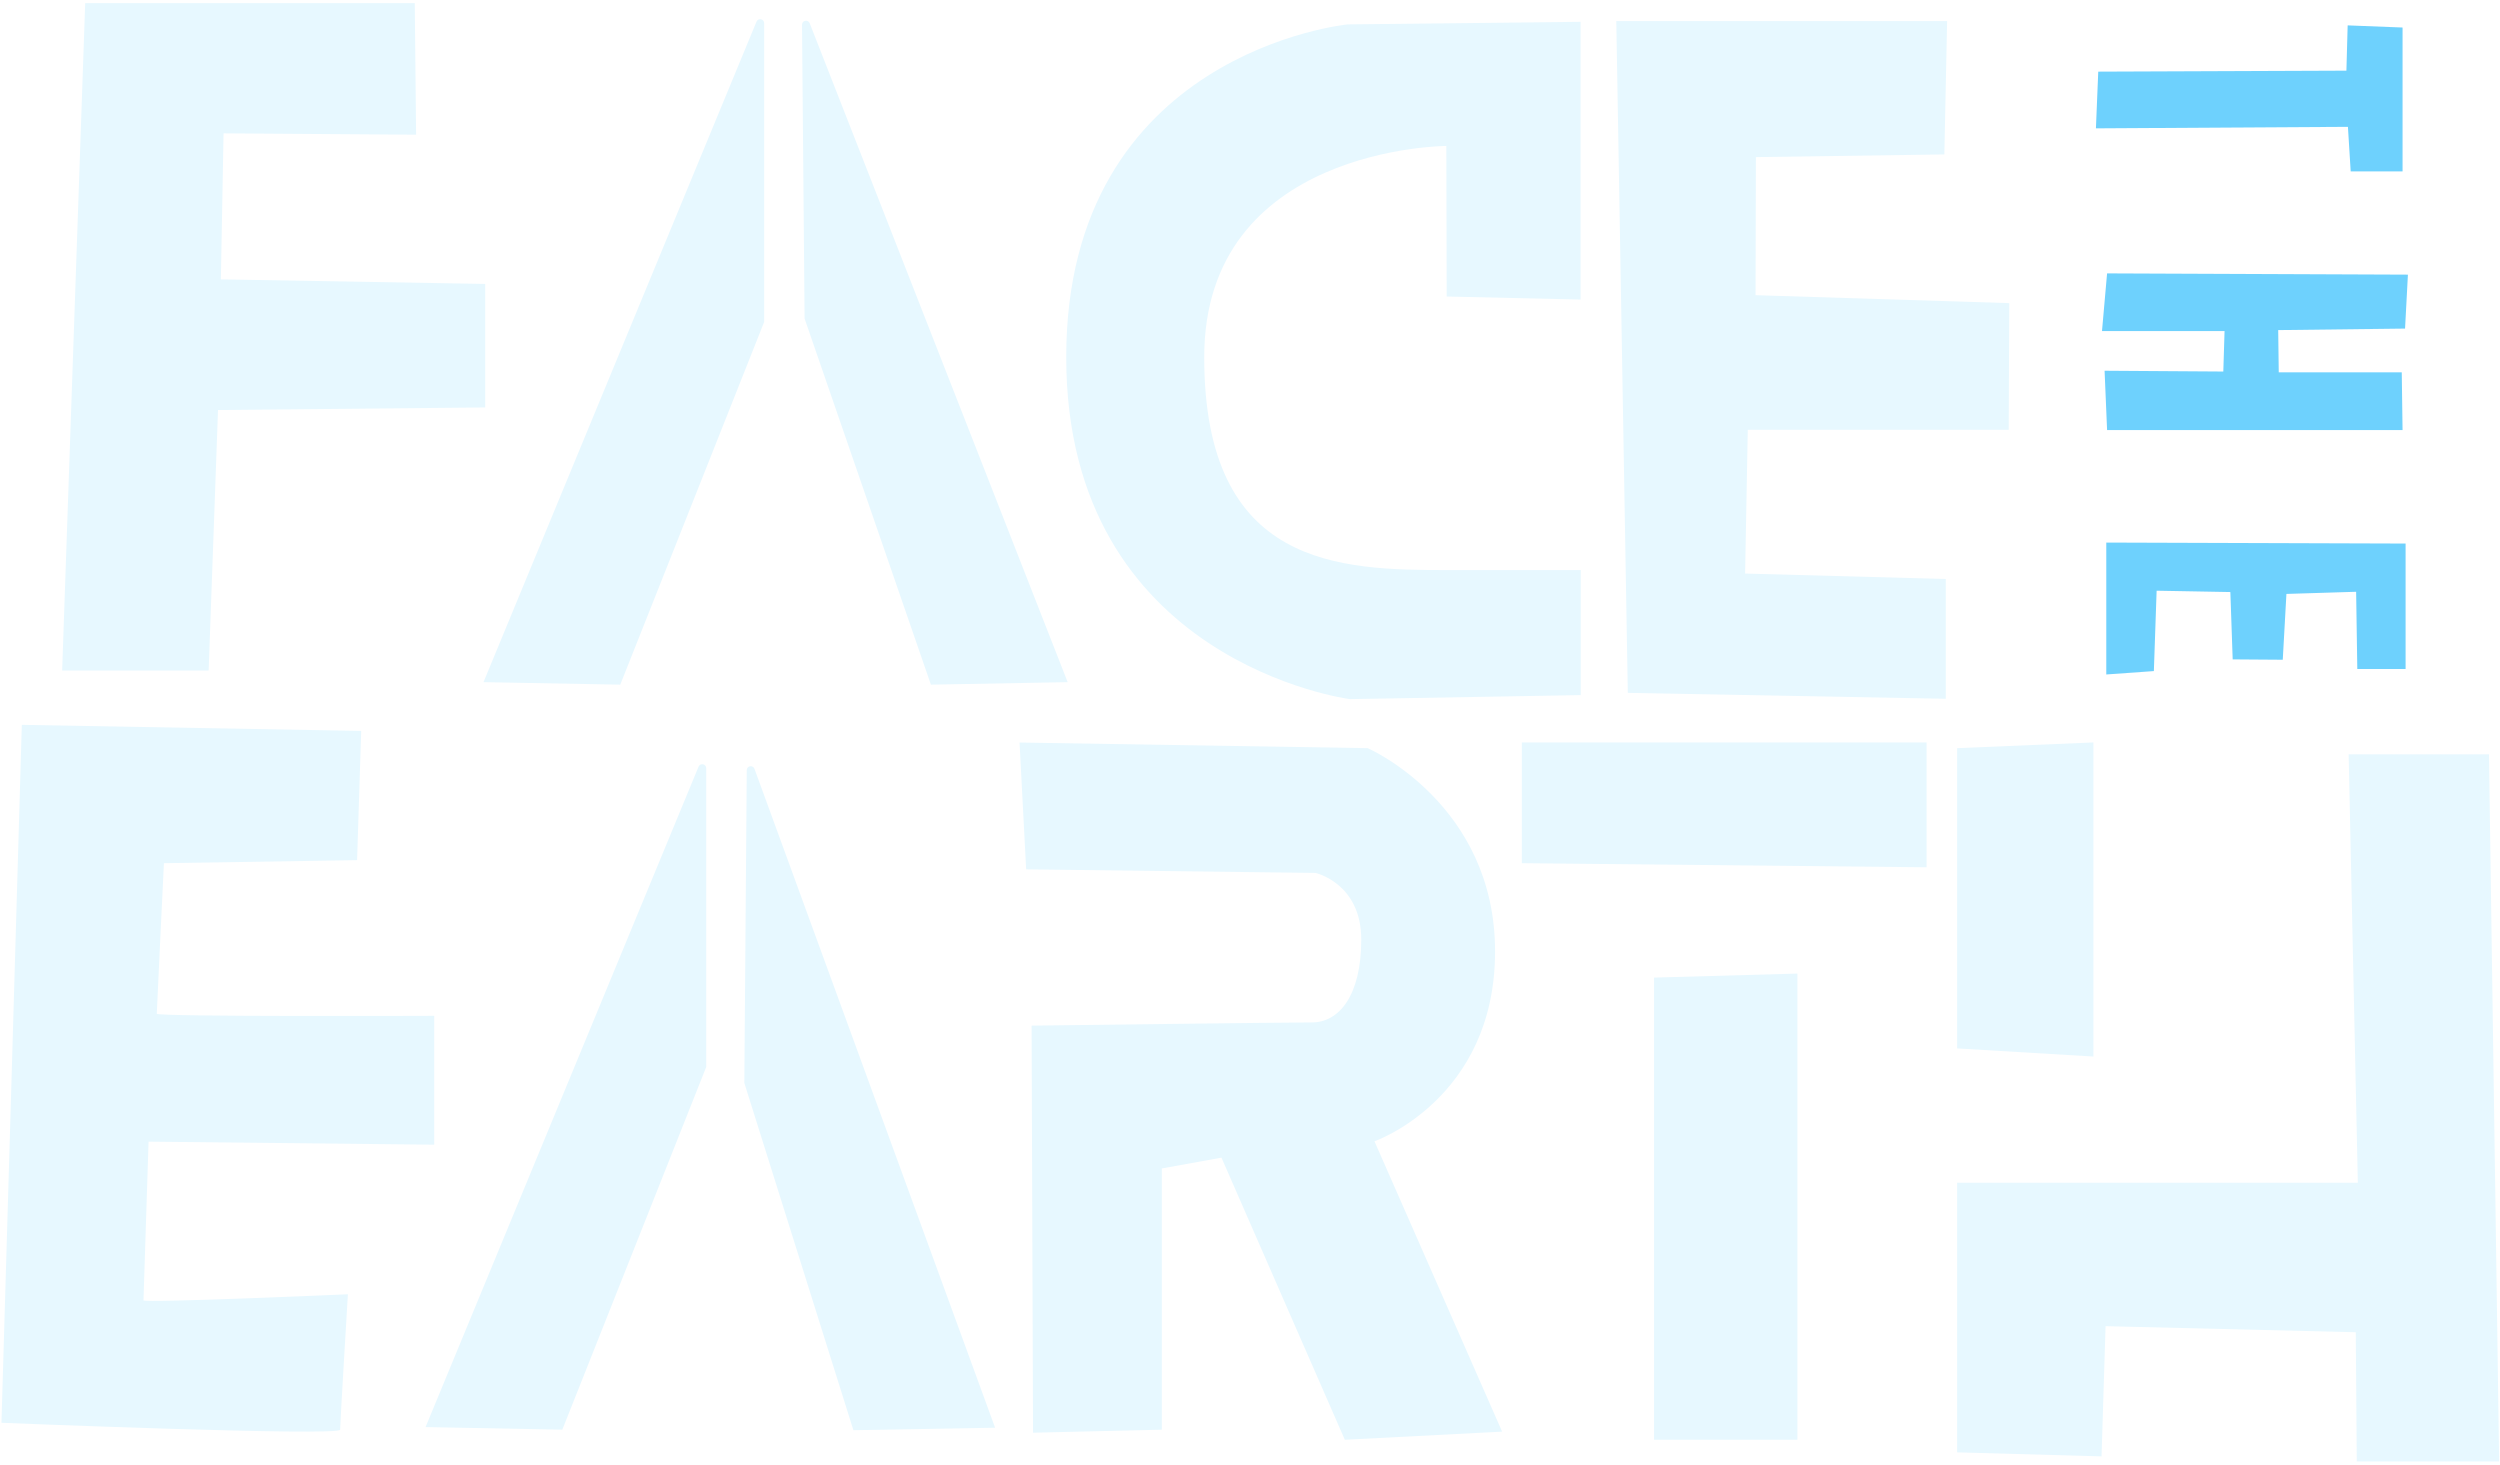
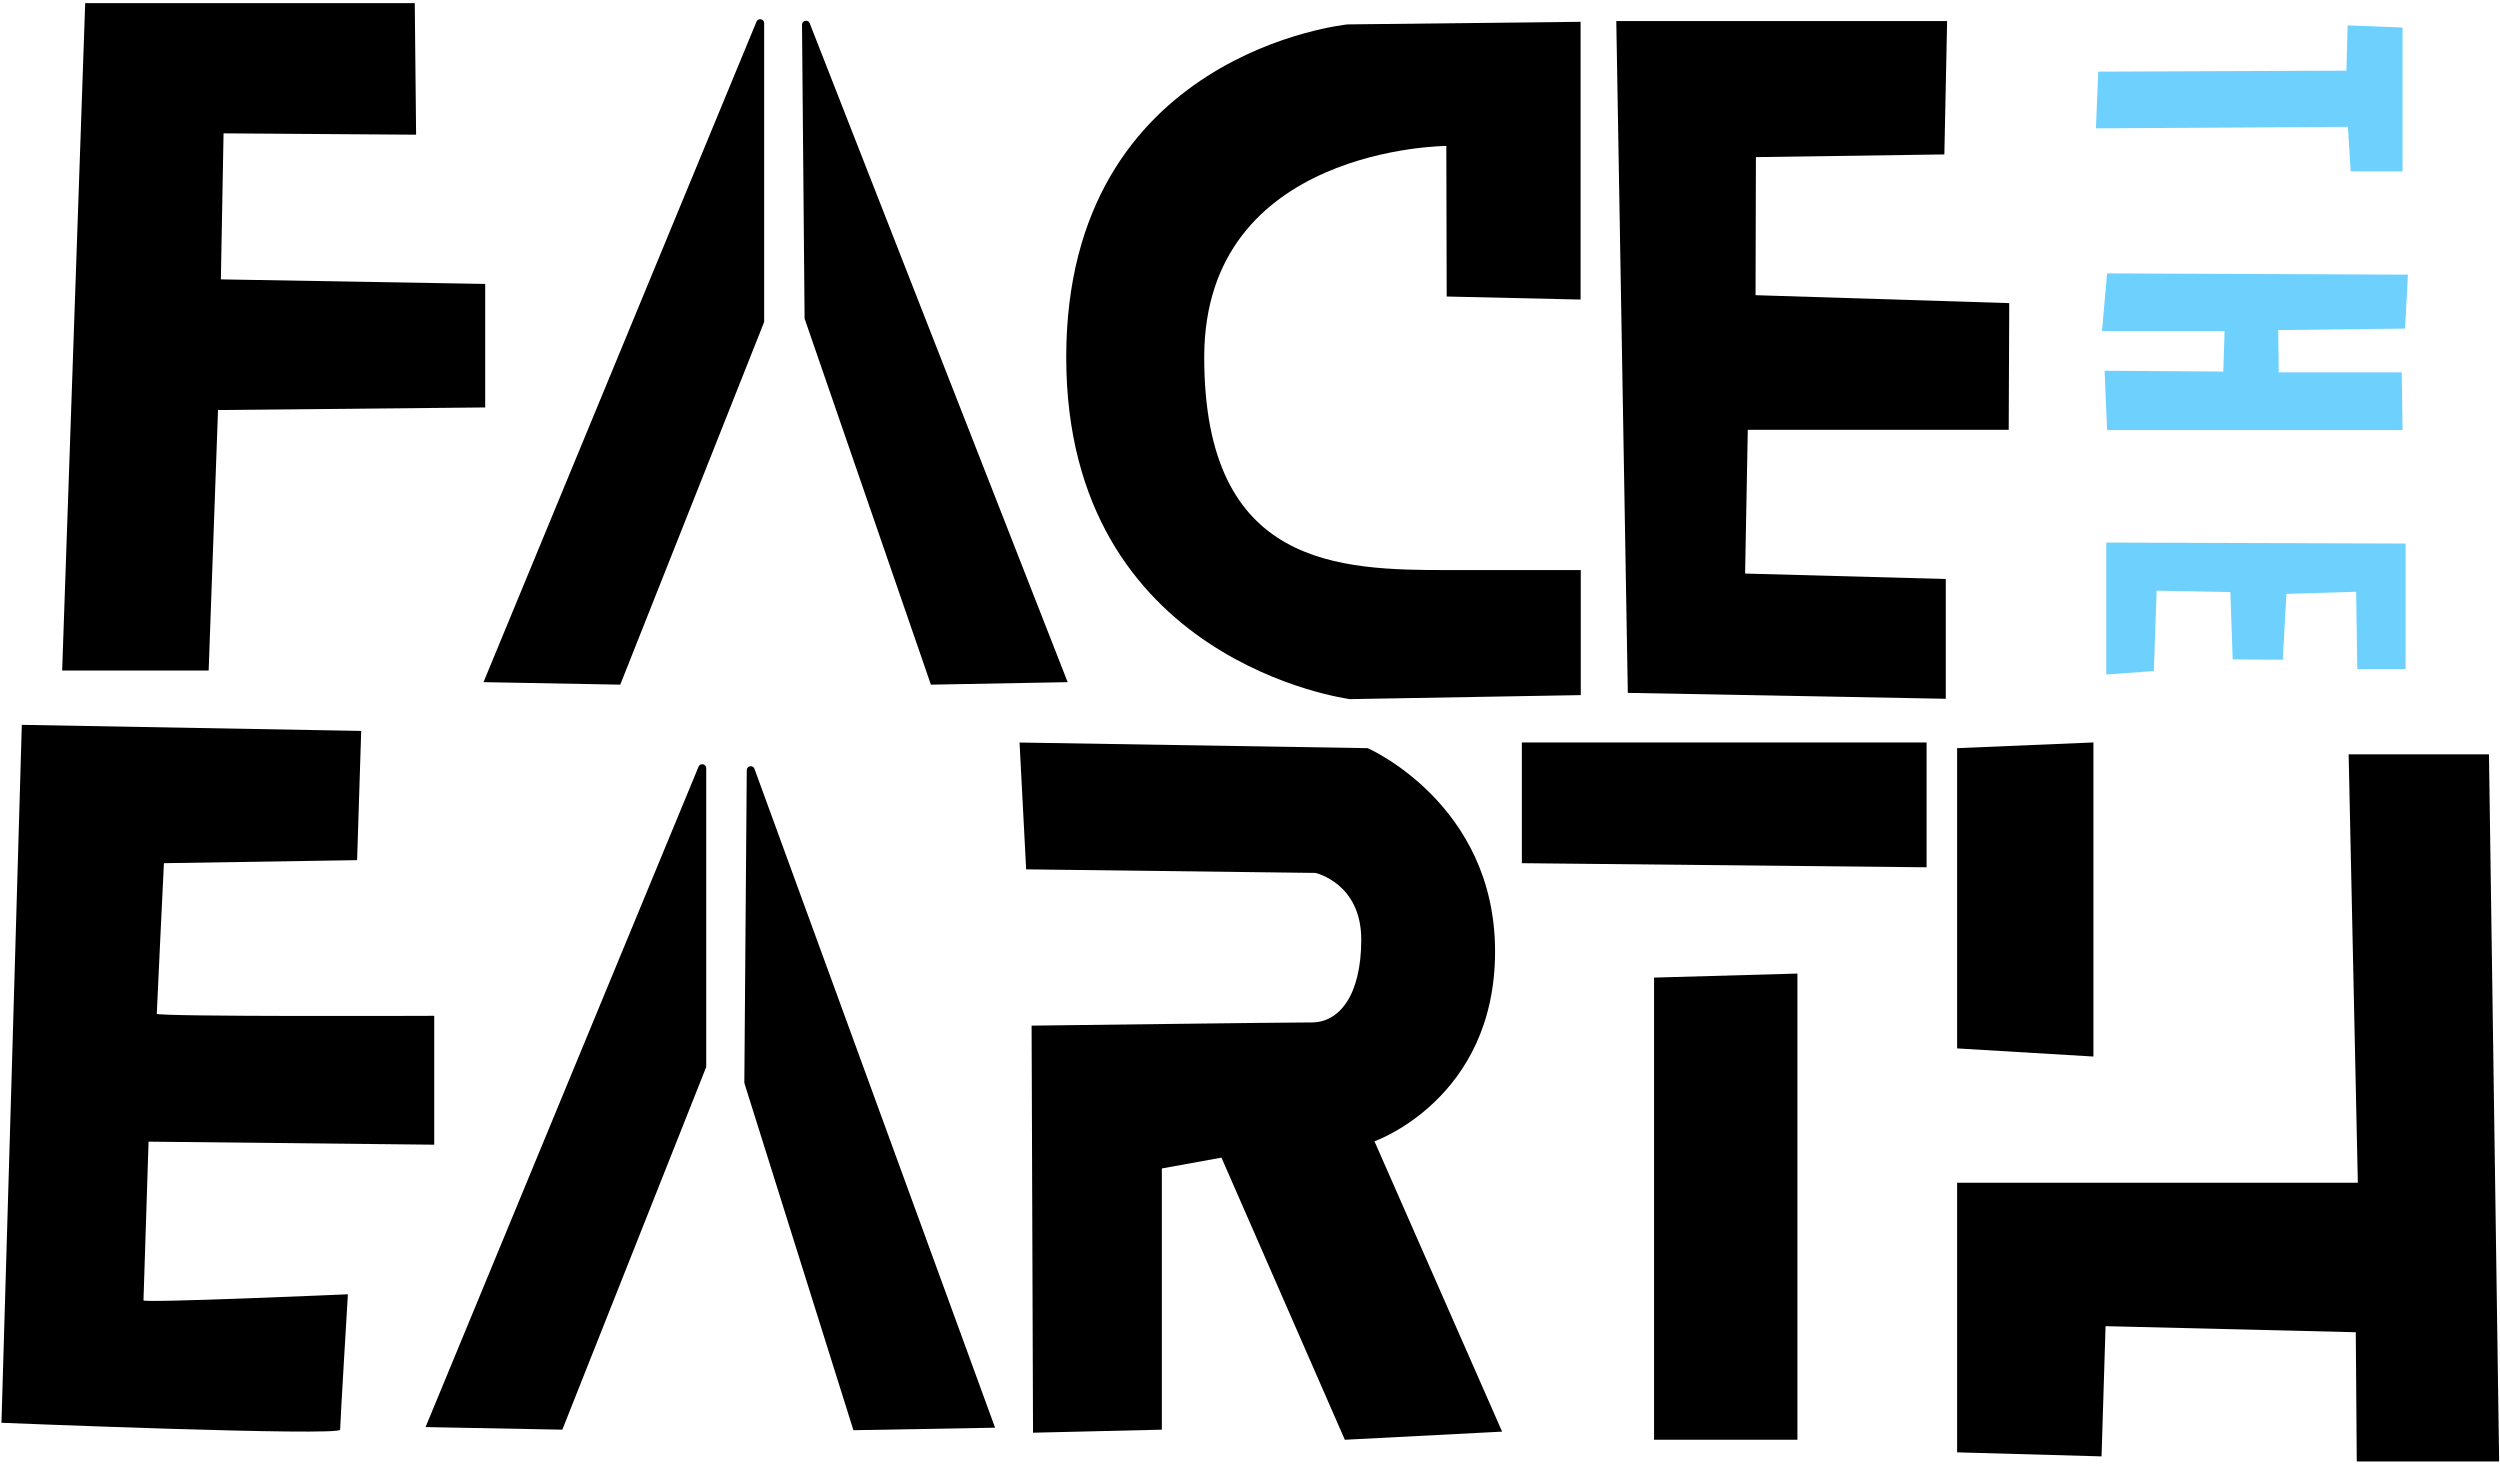
- <svg xmlns="http://www.w3.org/2000/svg" width="628" height="368" viewBox="0 0 628 368" fill="none">
-   <path d="M21.4 0.789L15.614 168.441H52.412L54.766 103L121.881 102.35V71.323L55.484 70.179L56.157 33.498L104.525 33.835L104.188 0.789H21.4Z" fill="#E7F8FF" />
-   <path d="M121.455 171.358L190.031 5.444C190.449 4.433 191.955 4.732 191.955 5.826V80.88L155.808 171.986L121.455 171.358Z" fill="#E7F8FF" />
-   <path d="M268.196 171.358L203.397 5.843C202.992 4.81 201.456 5.107 201.466 6.217L202.113 80.027L233.843 171.986L268.196 171.358Z" fill="#E7F8FF" />
-   <path d="M106.901 358.483L175.478 192.591C175.896 191.58 177.402 191.879 177.402 192.973V268.027L141.255 359.133L106.901 358.483Z" fill="#E7F8FF" />
-   <path d="M249.966 358.64L189.524 193.13C189.142 192.084 187.593 192.352 187.585 193.465L186.977 272.043L214.379 359.268L249.966 358.64Z" fill="#E7F8FF" />
-   <path d="M5.478 182.082C5.478 183.607 0.366 357.406 0.366 357.406C0.366 357.406 85.442 360.861 85.442 359.134C85.442 357.406 87.393 325.123 87.393 325.123C87.393 325.123 36.042 327.367 36.042 326.649C36.042 325.931 37.32 286.783 37.32 286.783L109.076 287.546V255.173C109.076 255.173 39.383 255.442 39.383 254.657C39.383 253.872 41.177 216.832 41.177 216.832L89.702 216.07L90.734 183.607L5.478 182.082Z" fill="#E7F8FF" />
-   <path d="M363.318 36.662C363.318 36.662 302.5 36.864 302.5 89.742C302.5 142.619 336.544 143.203 363.879 143.203H397.088V174.611L339.1 175.62C339.1 175.62 267.837 166.422 267.837 89.742C267.837 13.061 338.54 6.128 338.54 6.128L397.044 5.478V75.249L363.408 74.486L363.318 36.662Z" fill="#E7F8FF" />
-   <path d="M406.013 5.298L408.906 174.05L488.78 175.531V145.446L438.371 144.077L439.043 107.958H504.588L504.723 76.146L440.994 74.15L441.084 39.466L488.421 38.793L489.116 5.298H406.013Z" fill="#E7F8FF" />
-   <path d="M259.496 359.896L291.854 359.134V293.513L306.833 290.798L337.822 361.669L377.333 359.627L345.267 286.693C345.267 286.693 375.562 276.126 375.562 238.997C375.562 201.869 343.563 187.937 343.563 187.937L256.11 186.523L257.769 218.38L330.445 219.278C330.445 219.278 341.948 221.835 341.948 236.014C341.948 250.192 336.32 256.833 329.548 256.833C322.776 256.833 259.137 257.64 259.137 257.64L259.496 359.896Z" fill="#E7F8FF" />
-   <path d="M382.289 186.501V216.832L483.958 217.864V186.501H382.289Z" fill="#E7F8FF" />
-   <path d="M491.627 187.937V263.361L525.869 265.403V186.501L491.627 187.937Z" fill="#E7F8FF" />
-   <path d="M415.499 245.571L451.511 244.561V361.669H415.499V245.571Z" fill="#E7F8FF" />
-   <path d="M491.627 364.832V297.103H592.288L589.978 189.485H625.229L627.785 367.12H592.019L591.772 334.658L528.918 333.132L527.909 365.842L491.627 364.832Z" fill="#E7F8FF" />
+ <svg xmlns="http://www.w3.org/2000/svg" id="img" viewBox="0 0 628 368">
+   <path d="M21.4 0.789L15.614 168.441H52.412L54.766 103L121.881 102.35V71.323L55.484 70.179L56.157 33.498L104.525 33.835L104.188 0.789H21.4Z" fill="currentColor" />
+   <path d="M121.455 171.358L190.031 5.444C190.449 4.433 191.955 4.732 191.955 5.826V80.88L155.808 171.986L121.455 171.358Z" fill="currentColor" />
+   <path d="M268.196 171.358L203.397 5.843C202.992 4.81 201.456 5.107 201.466 6.217L202.113 80.027L233.843 171.986L268.196 171.358Z" fill="currentColor" />
+   <path d="M106.901 358.483L175.478 192.591C175.896 191.58 177.402 191.879 177.402 192.973V268.027L141.255 359.133L106.901 358.483Z" fill="currentColor" />
+   <path d="M249.966 358.64L189.524 193.13C189.142 192.084 187.593 192.352 187.585 193.465L186.977 272.043L214.379 359.268L249.966 358.64Z" fill="currentColor" />
+   <path d="M5.478 182.082C5.478 183.607 0.366 357.406 0.366 357.406C0.366 357.406 85.442 360.861 85.442 359.134C85.442 357.406 87.393 325.123 87.393 325.123C87.393 325.123 36.042 327.367 36.042 326.649C36.042 325.931 37.32 286.783 37.32 286.783L109.076 287.546V255.173C109.076 255.173 39.383 255.442 39.383 254.657C39.383 253.872 41.177 216.832 41.177 216.832L89.702 216.07L90.734 183.607L5.478 182.082Z" fill="currentColor" />
+   <path d="M363.318 36.662C363.318 36.662 302.5 36.864 302.5 89.742C302.5 142.619 336.544 143.203 363.879 143.203H397.088V174.611L339.1 175.62C339.1 175.62 267.837 166.422 267.837 89.742C267.837 13.061 338.54 6.128 338.54 6.128L397.044 5.478V75.249L363.408 74.486L363.318 36.662Z" fill="currentColor" />
+   <path d="M406.013 5.298L408.906 174.05L488.78 175.531V145.446L438.371 144.077L439.043 107.958H504.588L504.723 76.146L440.994 74.15L441.084 39.466L488.421 38.793L489.116 5.298H406.013Z" fill="currentColor" />
+   <path d="M259.496 359.896L291.854 359.134V293.513L306.833 290.798L337.822 361.669L377.333 359.627L345.267 286.693C345.267 286.693 375.562 276.126 375.562 238.997C375.562 201.869 343.563 187.937 343.563 187.937L256.11 186.523L257.769 218.38L330.445 219.278C330.445 219.278 341.948 221.835 341.948 236.014C341.948 250.192 336.32 256.833 329.548 256.833C322.776 256.833 259.137 257.64 259.137 257.64L259.496 359.896Z" fill="currentColor" />
+   <path d="M382.289 186.501V216.832L483.958 217.864V186.501H382.289Z" fill="currentColor" />
+   <path d="M491.627 187.937V263.361L525.869 265.403V186.501L491.627 187.937Z" fill="currentColor" />
+   <path d="M415.499 245.571L451.511 244.561V361.669H415.499V245.571Z" fill="currentColor" />
+   <path d="M491.627 364.832V297.103H592.288L589.978 189.485H625.229L627.785 367.12H592.019L591.772 334.658L528.918 333.132L527.909 365.842L491.627 364.832Z" fill="currentColor" />
  <path d="M603.523 6.914V43.055H590.494L589.799 31.861L526.497 32.242L527.08 17.996L589.418 17.749L589.732 6.375L603.523 6.914Z" fill="#6ED1FD" />
  <path d="M529.3 68.676L604.868 68.99L604.15 82.54L572.286 82.921L572.421 93.533H603.321L603.523 108.026H529.3L528.672 93.129L558.495 93.331L558.809 83.168H528.021L529.3 68.676Z" fill="#6ED1FD" />
  <path d="M529.098 136.293L604.285 136.54V168.06H592.154L591.862 148.654L574.349 149.193L573.43 165.727L560.85 165.637L560.267 148.722L541.745 148.385L541.05 168.576L529.098 169.428V136.293Z" fill="#6ED1FD" />
</svg>
